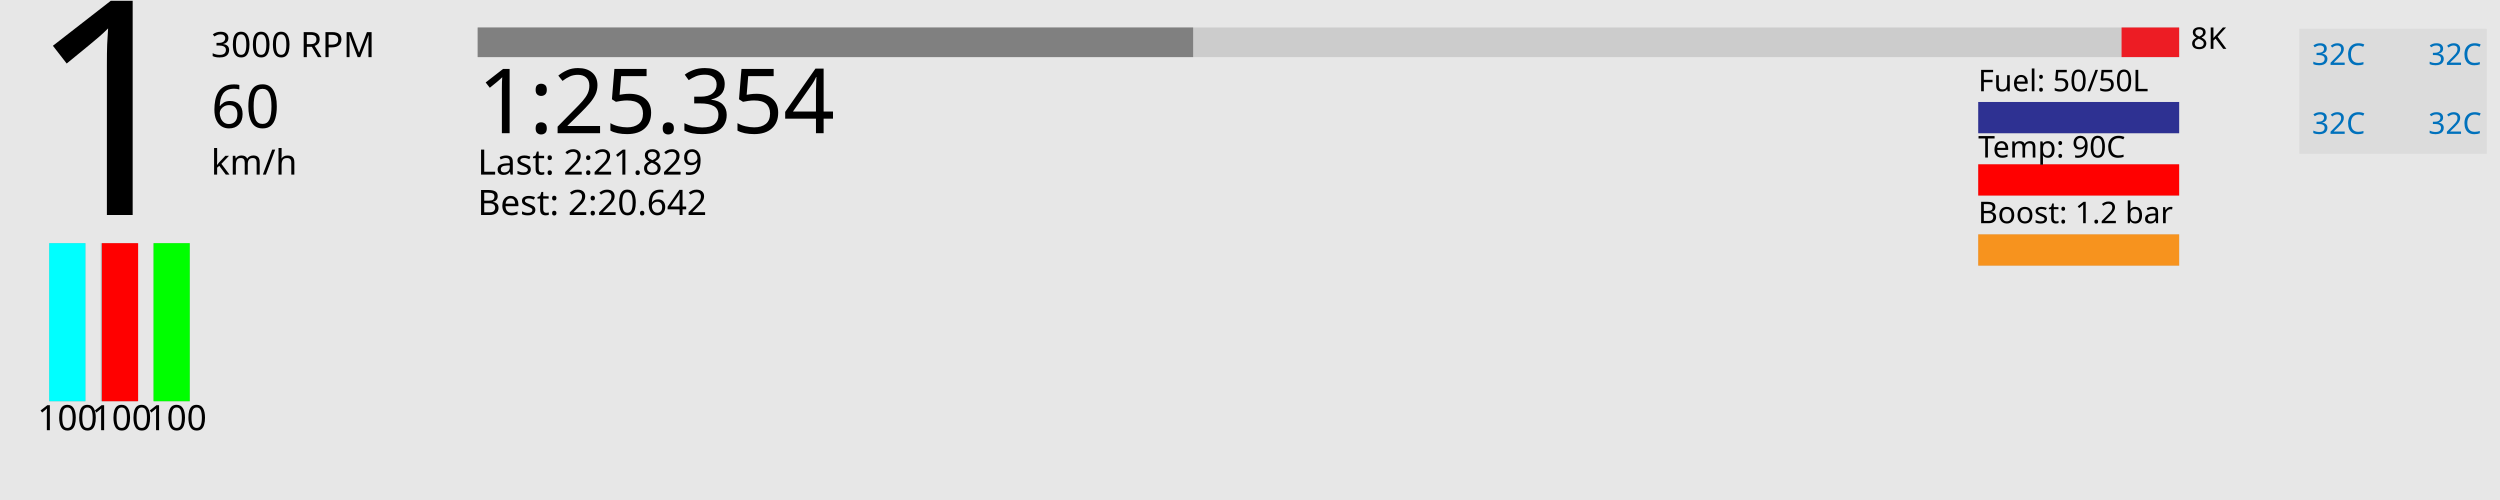
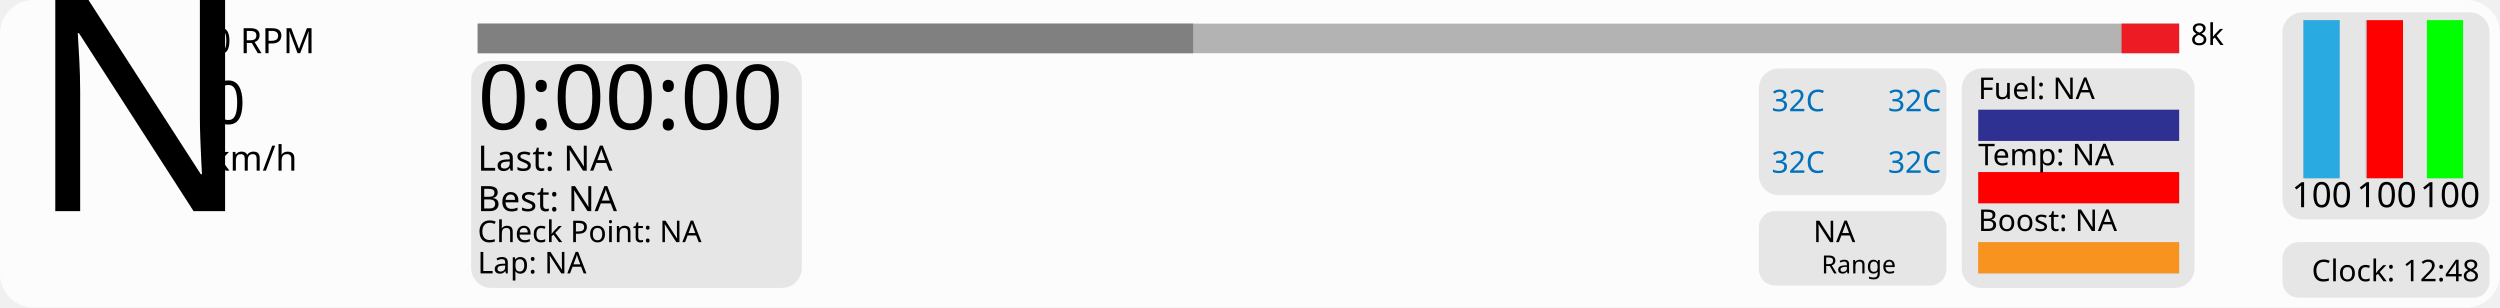
- <svg xmlns="http://www.w3.org/2000/svg" version="1.1" id="app" x="0px" y="0px" viewBox="0 0 1000 200" style="enable-background:new 0 0 1000 200;" xml:space="preserve">
+ <svg xmlns="http://www.w3.org/2000/svg" version="1.1" id="app" x="0px" y="0px" viewBox="0 0 1000 123.03" style="enable-background:new 0 0 1000 123.03;" xml:space="preserve">
  <style type="text/css">
- 	.st0{opacity:0.87;fill:#E6E6E6;}
- 	.st1{fill:#CCCCCC;}
- 	.st2{opacity:0.42;fill:#CCCCCC;}
+ 	.st0{opacity:0.79;fill:#FFFFFF;}
+ 	.st1{fill:#B3B3B3;}
+ 	.st2{fill:#E6E6E6;}
	.st3{fill:#0071BC;}
	.st4{font-family:'Calibri';}
	.st5{font-size:12px;}
	.st6{fill:#808080;}
	.st7{font-size:14px;}
	.st8{font-size:24px;}
	.st9{font-size:120px;}
	.st10{fill:#ED1C24;}
- 	.st11{fill:#B3B3B3;}
- 	.st12{fill:#00FFFF;}
- 	.st13{fill:#FF0000;}
- 	.st14{fill:#00FF00;}
+ 	.st11{fill:#29ABE2;}
+ 	.st12{fill:#FF0000;}
+ 	.st13{fill:#00FF00;}
+ 	.st14{fill:#CCCCCC;}
	.st15{fill:#F7931E;}
	.st16{fill:#2E3192;}
	.st17{font-size:36px;}
+ 	.st18{font-size:10px;}
</style>
-   <rect class="st0" width="1000" height="200" />
-   <rect id="rpm" x="191.07" y="11" class="st1" width="680.59" height="11.84" />
+   <path id="backgrond" class="st0" d="M986.54,123.03H13.46C6.03,123.03,0,117,0,109.57V13.46C0,6.03,6.03,0,13.46,0h973.08  c7.43,0,13.46,6.03,13.46,13.46v96.11C1000,117,993.97,123.03,986.54,123.03z" />
+   <rect id="rpm" x="191.07" y="9.45" class="st1" width="680.59" height="11.84" />
  <g id="brake_x5F_temps">
-     <rect x="919.71" y="11.51" class="st2" width="75" height="50" />
-     <text id="brake_x5F_fl" transform="matrix(1 0 0 1 924.778 25.9831)" class="st3 st4 st5">32C</text>
-     <text id="brake_x5F_rr" transform="matrix(1 0 0 1 971.3183 53.5564)" class="st3 st4 st5">32C</text>
-     <text id="brake_x5F_rl" transform="matrix(1 0 0 1 924.778 53.5562)" class="st3 st4 st5">32C</text>
-     <text id="brake_x5F_fr" transform="matrix(1 0 0 1 971.318 25.9832)" class="st3 st4 st5">32C</text>
+     <path id="brake_x5F_temps_x5F_rec" class="st2" d="M770.58,78.09h-59.05c-4.4,0-7.98-3.57-7.98-7.98V35.39   c0-4.4,3.57-7.98,7.98-7.98h59.05c4.4,0,7.98,3.57,7.98,7.98v34.72C778.55,74.51,774.98,78.09,770.58,78.09z" />
+     <text id="brake1" transform="matrix(1 0 0 1 708.622 44.4975)" class="st3 st4 st5">32C</text>
+     <text id="brake3" transform="matrix(1 0 0 1 755.1621 69.1185)" class="st3 st4 st5">32C</text>
+     <text id="brake2" transform="matrix(1 0 0 1 708.6223 69.1184)" class="st3 st4 st5">32C</text>
+     <text id="brake0" transform="matrix(1 0 0 1 755.162 44.4975)" class="st3 st4 st5">32C</text>
  </g>
-   <rect id="filler" x="191.07" y="11" class="st6" width="286.18" height="11.84" />
-   <text id="max_x5F_rpm" transform="matrix(1 0 0 1 876.2633 19.5526)" class="st4 st5">8K</text>
-   <text id="units" transform="matrix(1 0 0 1 84.4457 69.8289)" class="st4 st7">km/h</text>
-   <text id="speed" transform="matrix(1 0 0 1 84.4456 51.1314)" class="st4 st8">60</text>
-   <text id="gear" transform="matrix(1 0 0 1 10.474 86.0003)" class="st4 st9">1</text>
-   <text id="rpm_1_" transform="matrix(1 0 0 1 84.4457 22.8419)" class="st4 st7">3000 RPM</text>
-   <rect id="top_x5F_rpm" x="848.63" y="11" class="st10" width="23.03" height="11.84" />
+   <rect id="filler" x="191.07" y="9.45" class="st6" width="286.18" height="11.84" />
+   <text id="max_x5F_rpm" transform="matrix(1 0 0 1 876.2633 18)" class="st4 st5">8k</text>
+   <text id="units" transform="matrix(1 0 0 1 84.4457 68.2763)" class="st4 st7">km/h</text>
+   <text id="speed" transform="matrix(1 0 0 1 84.4456 49.5788)" class="st4 st8">0</text>
+   <text id="gear" transform="matrix(1 0 0 1 10.474 84.4477)" class="st4 st9">N</text>
+   <text id="rpm_x5F_text" transform="matrix(1 0 0 1 84.4457 21.2893)" class="st4 st7">0 RPM</text>
+   <rect id="top_x5F_rpm" x="848.63" y="9.45" class="st10" width="23.03" height="11.84" />
  <g id="pedals">
-     <rect id="clutch" x="19.68" y="97.28" class="st11" width="14.47" height="63.22" />
-     <rect id="gas" x="61.42" y="97.28" class="st11" width="14.47" height="63.22" />
-     <rect id="brake" x="40.33" y="97.28" class="st11" width="14.47" height="63.22" />
-     <rect id="clutch_x5F_filler_1_" x="19.68" y="97.28" transform="matrix(-1 -1.224647e-16 1.224647e-16 -1 53.8421 257.7696)" class="st12" width="14.47" height="63.22" />
-     <rect id="brake_x5F_filler" x="40.78" y="97.28" transform="matrix(-1 -1.224647e-16 1.224647e-16 -1 96.0296 257.7696)" class="st13" width="14.47" height="63.22" />
-     <rect id="gas_x5F_filler" x="61.42" y="97.28" transform="matrix(-1 -1.224647e-16 1.224647e-16 -1 137.3125 257.7696)" class="st14" width="14.47" height="63.22" />
-     <text id="clutch_x5F_text" transform="matrix(1 0 0 1 14.9739 172.085)" class="st4 st7">100</text>
-     <text id="brake_x5F_text" transform="matrix(1 0 0 1 36.6841 172.085)" class="st4 st7">100</text>
-     <text id="gas_x5F_text" transform="matrix(1 0 0 1 58.6597 172.085)" class="st4 st7">100</text>
+     <path id="pedals_x5F_rec" class="st2" d="M987.83,87.74h-66.85c-4.4,0-7.98-3.57-7.98-7.98V12.91c0-4.4,3.57-7.98,7.98-7.98h66.85   c4.4,0,7.98,3.57,7.98,7.98v66.85C995.8,84.17,992.23,87.74,987.83,87.74z" />
+     <rect id="clutch" x="921.38" y="8.08" class="st1" width="14.47" height="63.22" />
+     <rect id="gas" x="970.76" y="8.08" class="st1" width="14.47" height="63.22" />
+     <rect id="brake" x="946.28" y="8.08" class="st1" width="14.47" height="63.22" />
+     <rect id="clutch_x5F_filler_1_" x="921.38" y="8.08" transform="matrix(-1 -1.224647e-16 1.224647e-16 -1 1857.237 79.3748)" class="st11" width="14.47" height="63.22" />
+     <rect id="brake_x5F_filler" x="946.74" y="8.08" transform="matrix(-1 -1.224647e-16 1.224647e-16 -1 1907.947 79.3747)" class="st12" width="14.47" height="63.22" />
+     <rect id="gas_x5F_filler" x="970.76" y="8.08" transform="matrix(-1 -1.224647e-16 1.224647e-16 -1 1955.991 79.3748)" class="st13" width="14.47" height="63.22" />
+     <text id="clutch_x5F_text" transform="matrix(1 0 0 1 916.6714 82.8876)" class="st4 st7">100</text>
+     <text id="brake_x5F_text" transform="matrix(1 0 0 1 942.6429 82.8875)" class="st4 st7">100</text>
+     <text id="gas_x5F_text" transform="matrix(1 0 0 1 967.999 82.8876)" class="st4 st7">100</text>
  </g>
  <g id="engine_x5F_info">
-     <rect id="temps" x="791.29" y="65.72" class="st1" width="80.37" height="12.5" />
-     <rect id="boost" x="791.29" y="93.75" class="st1" width="80.37" height="12.5" />
-     <rect id="fuel" x="791.29" y="40.79" class="st1" width="80.37" height="12.5" />
-     <rect id="boost_x5F_filler" x="791.29" y="93.75" class="st15" width="80.37" height="12.5" />
-     <rect id="temps_x5F_filler" x="791.29" y="65.72" class="st13" width="80.37" height="12.5" />
-     <rect id="fuel_x5F_filler" x="791.29" y="40.79" class="st16" width="80.37" height="12.5" />
-     <text id="fuel_1_" transform="matrix(1 0 0 1 791.2897 36.5092)" class="st4 st5">Fuel: 50/50L </text>
-     <text id="temps_1_" transform="matrix(1 0 0 1 791.2897 62.9999)" class="st4 st5">Temp: 90C</text>
-     <text id="boost_1_" transform="matrix(1 0 0 1 791.2899 89.2897)" class="st4 st5">Boost: 1.2 bar</text>
+     <path id="engine_x5F_info_x5F_rec" class="st2" d="M869.86,115.18h-77.17c-4.4,0-7.98-3.57-7.98-7.98V35.39   c0-4.4,3.57-7.98,7.98-7.98h77.17c4.4,0,7.98,3.57,7.98,7.98v71.81C877.84,111.61,874.26,115.18,869.86,115.18z" />
+     <rect id="temps_x5F_rec_1_" x="791.29" y="68.82" class="st14" width="80.37" height="12.5" />
+     <rect id="boost_x5F_rec_1_" x="791.29" y="96.85" class="st14" width="80.37" height="12.5" />
+     <rect id="fuel_x5F_rec_1_" x="791.29" y="43.88" class="st14" width="80.37" height="12.5" />
+     <rect id="boost_x5F_filler_1_" x="791.29" y="96.85" class="st15" width="80.37" height="12.5" />
+     <rect id="temps_x5F_filler_1_" x="791.29" y="68.82" class="st12" width="80.37" height="12.5" />
+     <rect id="fuel_x5F_filler_1_" x="791.29" y="43.88" class="st16" width="80.37" height="12.5" />
+     <text id="fuel_2_" transform="matrix(1 0 0 1 791.2897 39.6079)" class="st4 st5">Fuel: NA</text>
+     <text id="temps_2_" transform="matrix(1 0 0 1 791.2897 66.0986)" class="st4 st5">Temp: NA</text>
+     <text id="boost_2_" transform="matrix(1 0 0 1 791.2899 92.3883)" class="st4 st5">Boost: NA</text>
+     <path id="engine_x5F_info_x5F_rec_1_" class="st2" d="M312.73,115.18H196.45c-4.4,0-7.98-3.57-7.98-7.98V32.37   c0-4.4,3.57-7.98,7.98-7.98h116.29c4.4,0,7.98,3.57,7.98,7.98v74.83C320.71,111.61,317.14,115.18,312.73,115.18z" />
  </g>
  <g id="lap_x5F_times">
-     <text id="best_x5F_lap_x5F_time" transform="matrix(1 0 0 1 191.0658 86.0003)" class="st4 st7">Best: 2:20.642</text>
-     <text id="last_x5F_lap_x5F_time" transform="matrix(1 0 0 1 191.0658 69.8288)" class="st4 st7">Last: 2:21.829</text>
-     <text id="current" transform="matrix(1 0 0 1 191.0658 53.2856)" class="st4 st17">1:25.354</text>
+     <text id="best_x5F_lap_x5F_time" transform="matrix(1 0 0 1 191.0658 84.4477)" class="st4 st7">Best: NA</text>
+     <text id="last_x5F_lap_x5F_time" transform="matrix(1 0 0 1 191.0658 68.2762)" class="st4 st7">Last: NA</text>
+     <text id="current" transform="matrix(1 0 0 1 191.0658 51.733)" class="st4 st17">0:00:00</text>
+     <text transform="matrix(1 0 0 1 191.0661 109.3485)" class="st4 st5">Lap: NA</text>
+     <text transform="matrix(1 0 0 1 191.0656 96.8487)" class="st4 st5">Check Point: NA </text>
+   </g>
+   <path id="time_x5F_rec" class="st2" d="M989.34,119.08h-69.88c-3.57,0-6.46-2.89-6.46-6.46v-9.3c0-3.57,2.89-6.46,6.46-6.46h69.88  c3.57,0,6.46,2.89,6.46,6.46v9.3C995.8,116.18,992.91,119.08,989.34,119.08z" />
+   <text id="time" transform="matrix(1 0 0 1 924.6711 112.4996)" class="st4 st5">Clock: 12:48</text>
+   <g id="fuel_x5F_range">
+     <path id="range_x5F_rec" class="st2" d="M772.09,114.21h-62.07c-3.57,0-6.46-2.89-6.46-6.46V90.91c0-3.57,2.89-6.46,6.46-6.46   h62.07c3.57,0,6.46,2.89,6.46,6.46v16.84C778.55,111.32,775.66,114.21,772.09,114.21z" />
+     <text id="range_x5F_text" transform="matrix(1 0 0 1 725.3157 96.8486)" class="st4 st5">NA</text>
+     <text transform="matrix(1 0 0 1 728.6053 109.3485)" class="st4 st18">Range</text>
  </g>
</svg>
